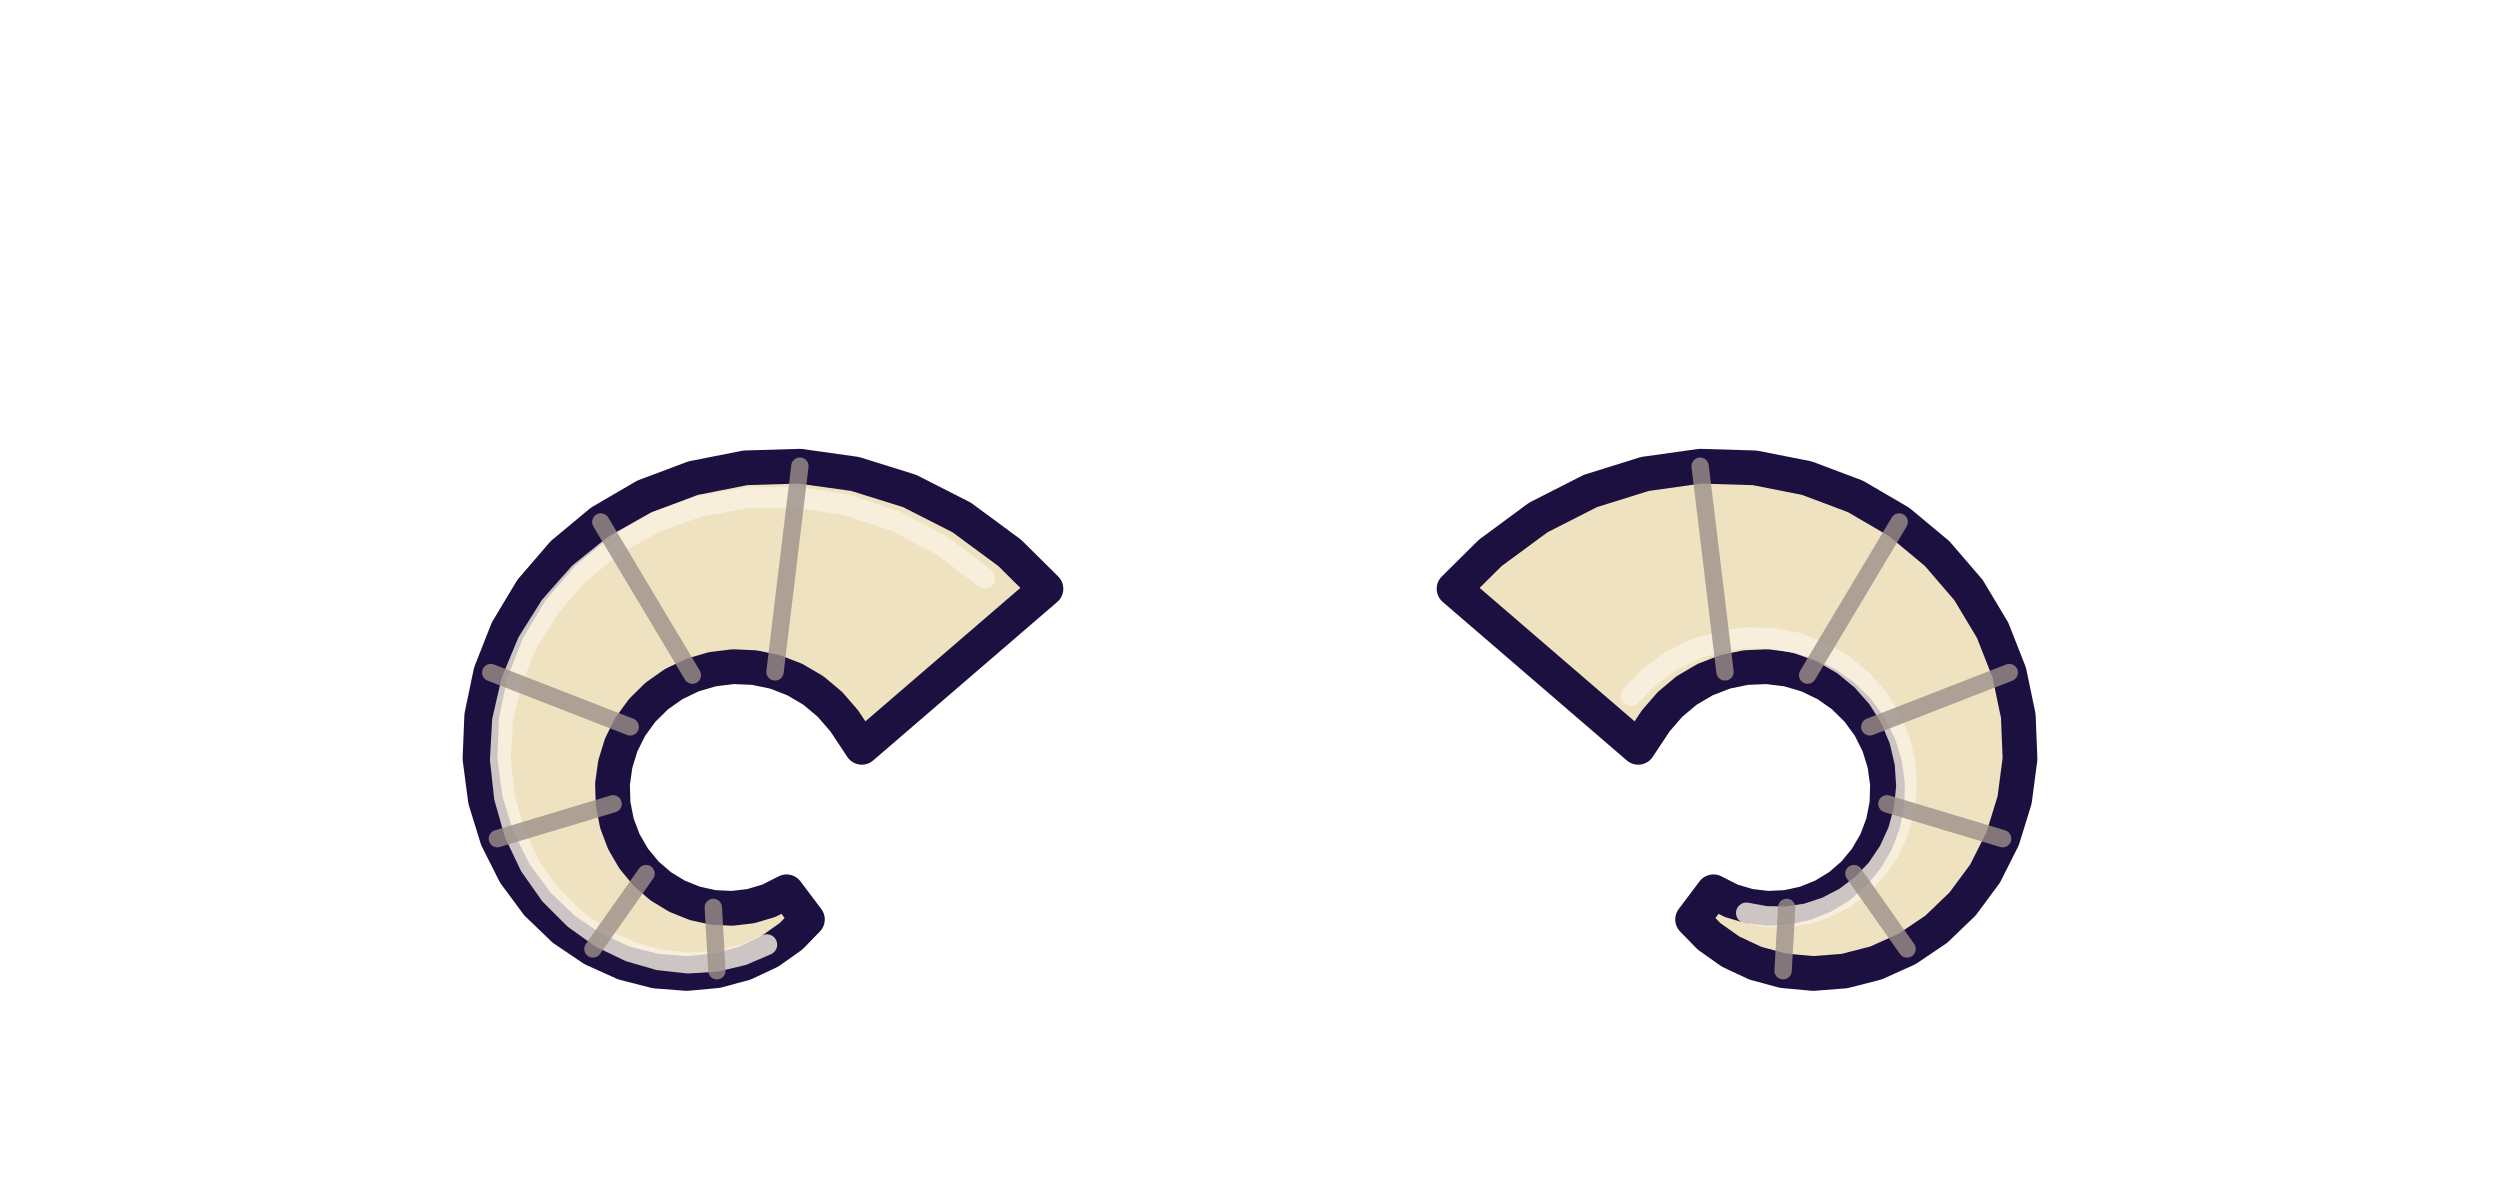
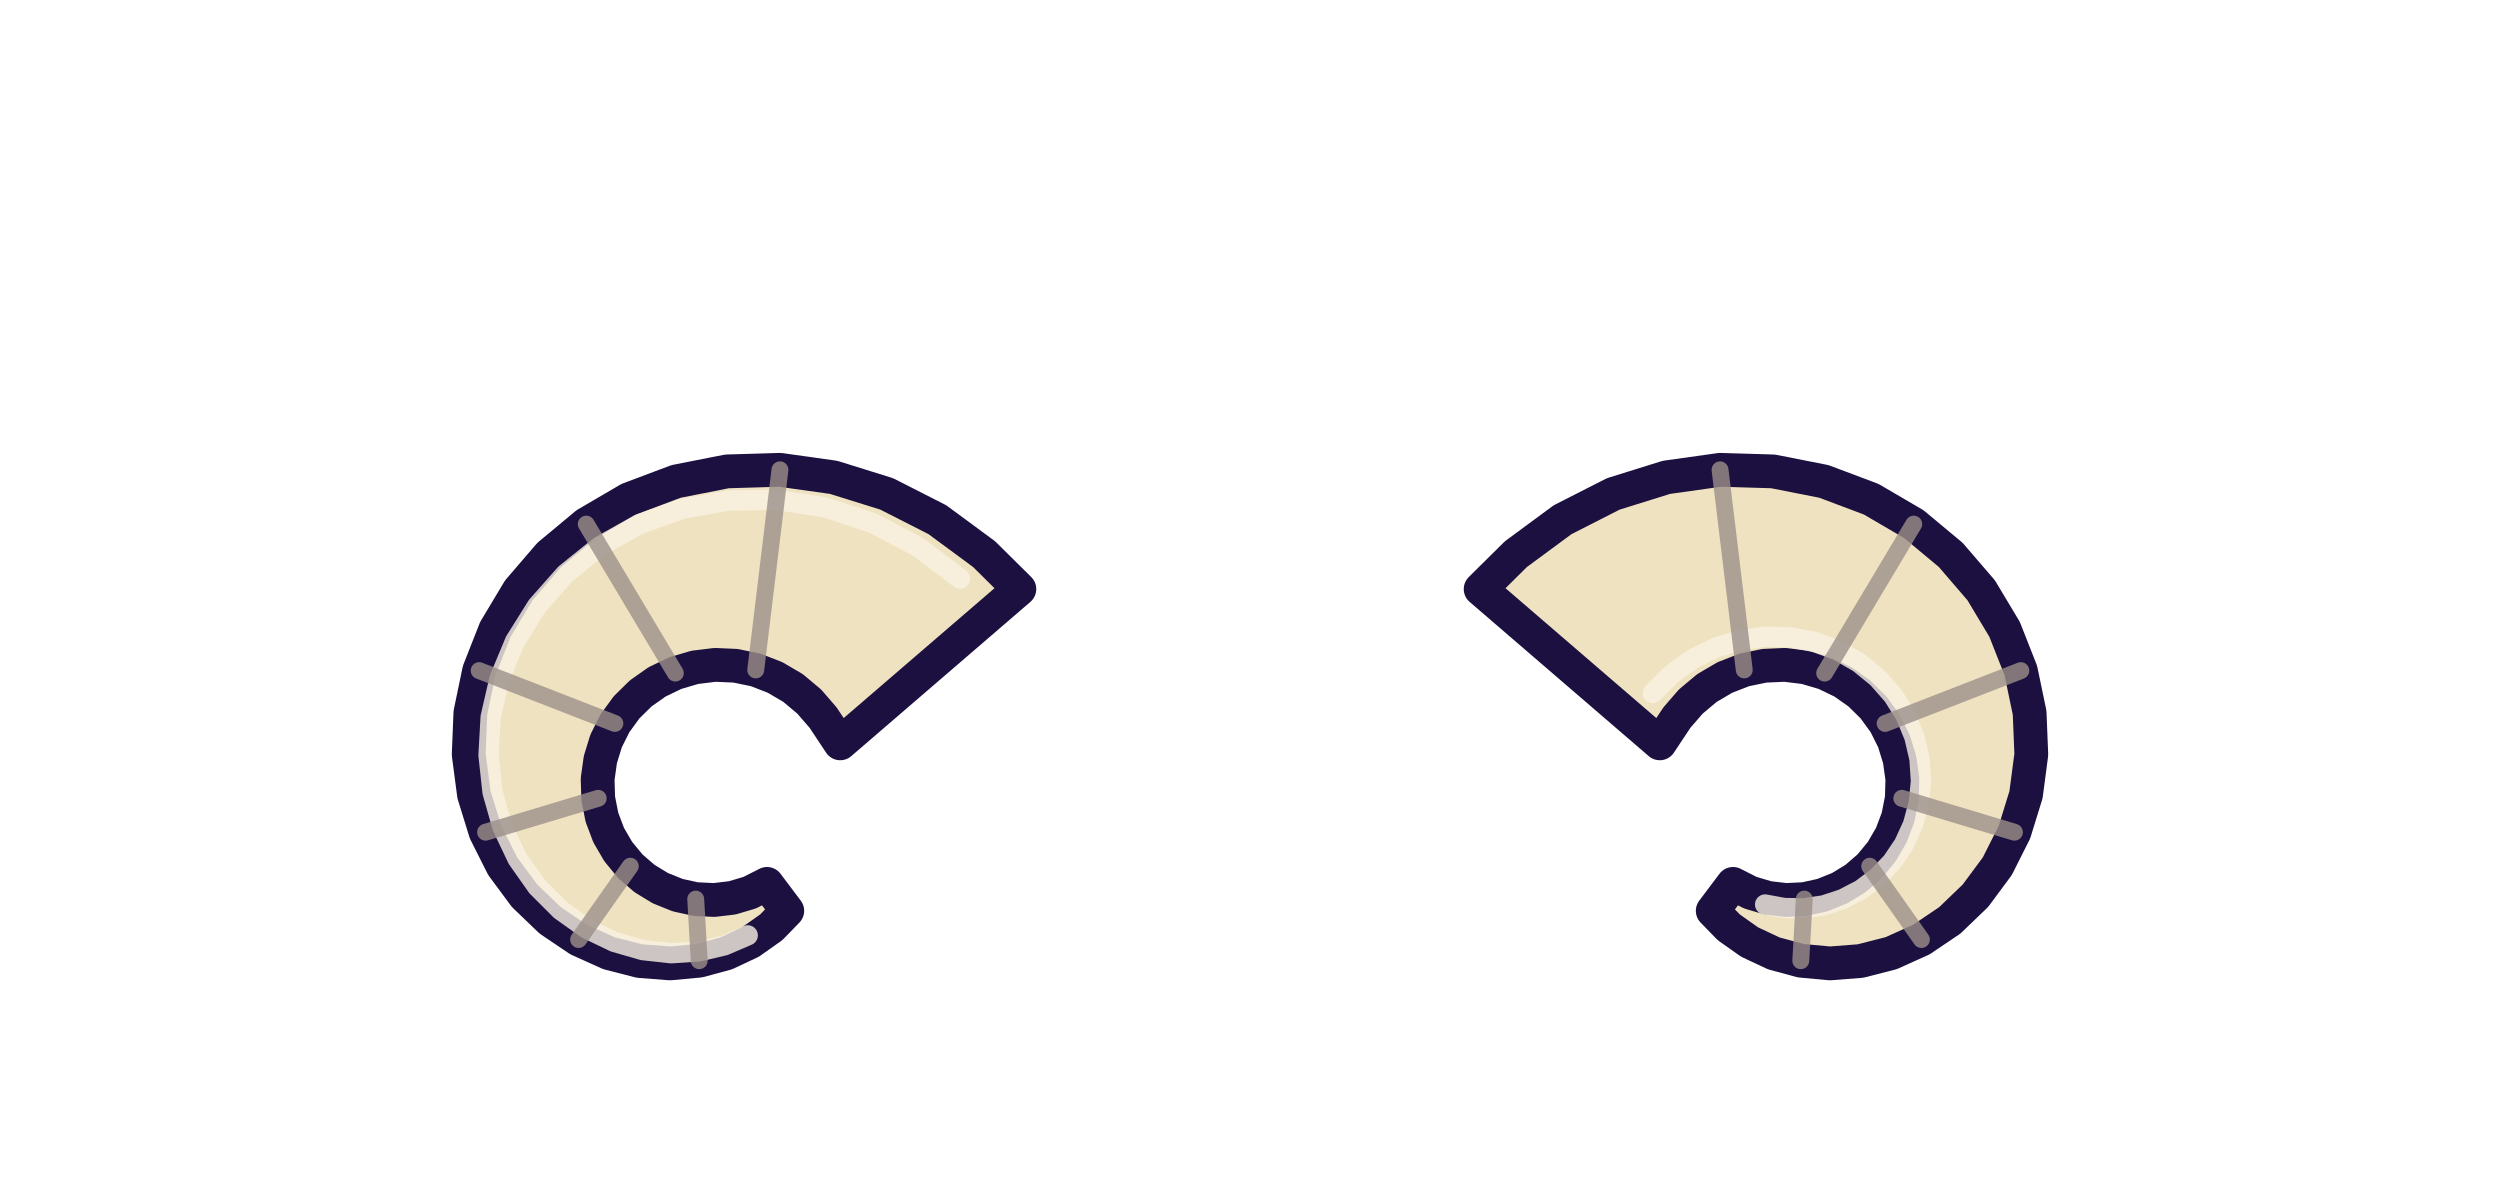
- <svg xmlns="http://www.w3.org/2000/svg" width="432" height="204" viewBox="-108 -286 216 102">
-   <polygon points="-17.63,-235.13 -20.76,-238.23 -24.91,-241.29 -29.41,-243.58 -34.12,-245.05 -38.89,-245.72 -43.6,-245.58 -48.11,-244.69 -52.31,-243.11 -56.09,-240.9 -59.37,-238.17 -62.08,-235.02 -64.16,-231.55 -65.6,-227.89 -66.38,-224.15 -66.53,-220.44 -66.06,-216.87 -65.03,-213.54 -63.51,-210.52 -61.57,-207.9 -59.29,-205.71 -56.77,-204.01 -54.09,-202.8 -51.36,-202.1 -48.65,-201.89 -46.06,-202.13 -43.66,-202.78 -41.51,-203.79 -39.66,-205.1 -38.24,-206.56 -40.04,-208.95 -41.58,-208.17 -43.13,-207.71 -44.74,-207.52 -46.37,-207.6 -47.97,-207.95 -49.51,-208.57 -50.92,-209.43 -52.18,-210.52 -53.25,-211.82 -54.1,-213.28 -54.7,-214.87 -55.03,-216.55 -55.08,-218.26 -54.84,-219.98 -54.33,-221.64 -53.55,-223.2 -52.51,-224.63 -51.25,-225.87 -49.8,-226.89 -48.18,-227.67 -46.45,-228.18 -44.65,-228.4 -42.83,-228.32 -41.04,-227.95 -39.32,-227.28 -37.72,-226.34 -36.29,-225.14 -35.06,-223.72 -33.54,-221.43" fill="#efe2c0" stroke="#1b1040" stroke-width="3" stroke-linejoin="round" />
-   <path d="M-22.9 -236.06 L-26.62 -238.87 L-30.65 -240.99 L-34.9 -242.39 L-39.21 -243.05 L-43.49 -242.99 L-47.6 -242.25 L-51.43 -240.87 L-54.91 -238.92 L-57.94 -236.48 L-60.45 -233.64 L-62.41 -230.51 L-63.79 -227.19 L-64.58 -223.77 L-64.77 -220.37 L-64.41 -217.08 L-63.53 -213.99 L-62.19 -211.17 L-60.45 -208.7 L-58.38 -206.63 L-56.08 -204.99 L-53.61 -203.8 L-51.08 -203.07 L-48.55 -202.79 L-46.11 -202.95 L-43.82 -203.49 L-41.75 -204.38" fill="none" stroke="#f8f2e3" stroke-width="1.8" stroke-linejoin="round" stroke-linecap="round" stroke-opacity="0.8" />
-   <line x1="-38.89" y1="-245.72" x2="-41.04" y2="-227.95" stroke="#9c908a" stroke-width="1.5" stroke-linecap="round" stroke-opacity="0.8" />
-   <line x1="-56.09" y1="-240.9" x2="-48.18" y2="-227.67" stroke="#9c908a" stroke-width="1.5" stroke-linecap="round" stroke-opacity="0.8" />
-   <line x1="-65.6" y1="-227.89" x2="-53.55" y2="-223.2" stroke="#9c908a" stroke-width="1.5" stroke-linecap="round" stroke-opacity="0.8" />
-   <line x1="-65.03" y1="-213.54" x2="-55.03" y2="-216.55" stroke="#9c908a" stroke-width="1.5" stroke-linecap="round" stroke-opacity="0.8" />
-   <line x1="-56.77" y1="-204.01" x2="-52.18" y2="-210.52" stroke="#9c908a" stroke-width="1.5" stroke-linecap="round" stroke-opacity="0.8" />
-   <line x1="-46.06" y1="-202.13" x2="-46.37" y2="-207.6" stroke="#9c908a" stroke-width="1.5" stroke-linecap="round" stroke-opacity="0.8" />
-   <polygon points="33.54,-221.43 35.06,-223.72 36.29,-225.14 37.72,-226.34 39.32,-227.28 41.04,-227.95 42.83,-228.32 44.65,-228.4 46.45,-228.18 48.18,-227.67 49.8,-226.89 51.25,-225.87 52.51,-224.63 53.55,-223.2 54.33,-221.64 54.84,-219.98 55.08,-218.26 55.03,-216.55 54.7,-214.87 54.1,-213.28 53.25,-211.82 52.18,-210.52 50.92,-209.43 49.51,-208.57 47.97,-207.95 46.37,-207.6 44.74,-207.52 43.13,-207.71 41.58,-208.17 40.04,-208.95 38.24,-206.56 39.66,-205.1 41.51,-203.79 43.66,-202.78 46.06,-202.13 48.65,-201.89 51.36,-202.1 54.09,-202.8 56.77,-204.01 59.29,-205.71 61.57,-207.9 63.51,-210.52 65.03,-213.54 66.06,-216.87 66.53,-220.44 66.38,-224.15 65.6,-227.89 64.16,-231.55 62.08,-235.02 59.37,-238.17 56.09,-240.9 52.31,-243.11 48.11,-244.69 43.6,-245.58 38.89,-245.72 34.12,-245.05 29.41,-243.58 24.91,-241.29 20.76,-238.23 17.63,-235.13" fill="#efe2c0" stroke="#1b1040" stroke-width="3" stroke-linejoin="round" />
-   <path d="M32.92 -225.9 L34.58 -227.56 L36.47 -228.93 L38.54 -229.95 L40.72 -230.61 L42.95 -230.91 L45.17 -230.84 L47.33 -230.42 L49.37 -229.66 L51.23 -228.59 L52.88 -227.24 L54.26 -225.67 L55.36 -223.91 L56.14 -222.02 L56.6 -220.05 L56.73 -218.06 L56.53 -216.09 L56.02 -214.22 L55.22 -212.47 L54.16 -210.9 L52.87 -209.55 L51.4 -208.44 L49.78 -207.6 L48.08 -207.04 L46.33 -206.78 L44.58 -206.81 L42.89 -207.12" fill="none" stroke="#f8f2e3" stroke-width="1.8" stroke-linejoin="round" stroke-linecap="round" stroke-opacity="0.8" />
-   <line x1="41.04" y1="-227.95" x2="38.89" y2="-245.72" stroke="#9c908a" stroke-width="1.5" stroke-linecap="round" stroke-opacity="0.8" />
-   <line x1="48.18" y1="-227.67" x2="56.09" y2="-240.9" stroke="#9c908a" stroke-width="1.5" stroke-linecap="round" stroke-opacity="0.8" />
-   <line x1="53.55" y1="-223.2" x2="65.6" y2="-227.89" stroke="#9c908a" stroke-width="1.5" stroke-linecap="round" stroke-opacity="0.8" />
-   <line x1="55.03" y1="-216.55" x2="65.03" y2="-213.54" stroke="#9c908a" stroke-width="1.5" stroke-linecap="round" stroke-opacity="0.8" />
-   <line x1="52.18" y1="-210.52" x2="56.77" y2="-204.01" stroke="#9c908a" stroke-width="1.5" stroke-linecap="round" stroke-opacity="0.8" />
-   <line x1="46.37" y1="-207.6" x2="46.06" y2="-202.13" stroke="#9c908a" stroke-width="1.5" stroke-linecap="round" stroke-opacity="0.8" />
+ <svg xmlns="http://www.w3.org/2000/svg" width="444" height="212" viewBox="-111 -290 222 106">
+   <polygon points="-20.48,-237.69 -23.61,-240.79 -27.76,-243.85 -32.26,-246.14 -36.97,-247.61 -41.74,-248.28 -46.45,-248.14 -50.96,-247.25 -55.16,-245.67 -58.94,-243.46 -62.22,-240.73 -64.93,-237.58 -67.01,-234.11 -68.45,-230.45 -69.23,-226.71 -69.38,-223 -68.91,-219.43 -67.88,-216.1 -66.36,-213.08 -64.42,-210.46 -62.14,-208.27 -59.62,-206.57 -56.94,-205.36 -54.21,-204.66 -51.5,-204.45 -48.91,-204.69 -46.51,-205.34 -44.36,-206.35 -42.51,-207.66 -41.09,-209.12 -42.89,-211.51 -44.43,-210.73 -45.98,-210.27 -47.59,-210.08 -49.22,-210.16 -50.82,-210.51 -52.36,-211.13 -53.77,-211.99 -55.03,-213.08 -56.1,-214.38 -56.95,-215.84 -57.55,-217.43 -57.88,-219.11 -57.93,-220.82 -57.69,-222.54 -57.18,-224.2 -56.4,-225.76 -55.36,-227.19 -54.1,-228.43 -52.65,-229.45 -51.03,-230.23 -49.3,-230.74 -47.5,-230.96 -45.68,-230.88 -43.89,-230.51 -42.17,-229.84 -40.57,-228.9 -39.14,-227.7 -37.91,-226.28 -36.39,-223.99" fill="#efe2c0" stroke="#1b1040" stroke-width="3" stroke-linejoin="round" />
+   <path d="M-25.75 -238.62 L-29.47 -241.43 L-33.5 -243.55 L-37.75 -244.95 L-42.06 -245.61 L-46.34 -245.55 L-50.45 -244.81 L-54.28 -243.43 L-57.76 -241.48 L-60.79 -239.04 L-63.3 -236.2 L-65.26 -233.07 L-66.64 -229.75 L-67.43 -226.33 L-67.62 -222.93 L-67.26 -219.64 L-66.38 -216.55 L-65.04 -213.73 L-63.3 -211.26 L-61.23 -209.19 L-58.93 -207.55 L-56.46 -206.36 L-53.93 -205.63 L-51.4 -205.35 L-48.96 -205.51 L-46.67 -206.05 L-44.6 -206.94" fill="none" stroke="#f8f2e3" stroke-width="1.8" stroke-linejoin="round" stroke-linecap="round" stroke-opacity="0.8" />
+   <line x1="-41.74" y1="-248.28" x2="-43.89" y2="-230.51" stroke="#9c908a" stroke-width="1.5" stroke-linecap="round" stroke-opacity="0.8" />
+   <line x1="-58.94" y1="-243.46" x2="-51.03" y2="-230.23" stroke="#9c908a" stroke-width="1.5" stroke-linecap="round" stroke-opacity="0.8" />
+   <line x1="-68.45" y1="-230.45" x2="-56.4" y2="-225.76" stroke="#9c908a" stroke-width="1.5" stroke-linecap="round" stroke-opacity="0.8" />
+   <line x1="-67.88" y1="-216.1" x2="-57.88" y2="-219.11" stroke="#9c908a" stroke-width="1.5" stroke-linecap="round" stroke-opacity="0.8" />
+   <line x1="-59.62" y1="-206.57" x2="-55.03" y2="-213.08" stroke="#9c908a" stroke-width="1.5" stroke-linecap="round" stroke-opacity="0.8" />
+   <line x1="-48.91" y1="-204.69" x2="-49.22" y2="-210.16" stroke="#9c908a" stroke-width="1.5" stroke-linecap="round" stroke-opacity="0.8" />
+   <polygon points="36.39,-223.99 37.91,-226.28 39.14,-227.7 40.57,-228.9 42.17,-229.84 43.89,-230.51 45.68,-230.88 47.5,-230.96 49.3,-230.74 51.03,-230.23 52.65,-229.45 54.1,-228.43 55.36,-227.19 56.4,-225.76 57.18,-224.2 57.69,-222.54 57.93,-220.82 57.88,-219.11 57.55,-217.43 56.95,-215.84 56.1,-214.38 55.03,-213.08 53.77,-211.99 52.36,-211.13 50.82,-210.51 49.22,-210.16 47.59,-210.08 45.98,-210.27 44.43,-210.73 42.89,-211.51 41.09,-209.12 42.51,-207.66 44.36,-206.35 46.51,-205.34 48.91,-204.69 51.5,-204.45 54.21,-204.66 56.94,-205.36 59.62,-206.57 62.14,-208.27 64.42,-210.46 66.36,-213.08 67.88,-216.1 68.91,-219.43 69.38,-223 69.23,-226.71 68.45,-230.45 67.01,-234.11 64.93,-237.58 62.22,-240.73 58.94,-243.46 55.16,-245.67 50.96,-247.25 46.45,-248.14 41.74,-248.28 36.97,-247.61 32.26,-246.14 27.76,-243.85 23.61,-240.79 20.48,-237.69" fill="#efe2c0" stroke="#1b1040" stroke-width="3" stroke-linejoin="round" />
+   <path d="M35.77 -228.46 L37.43 -230.12 L39.32 -231.49 L41.39 -232.51 L43.57 -233.17 L45.8 -233.47 L48.02 -233.4 L50.18 -232.98 L52.22 -232.22 L54.08 -231.15 L55.73 -229.8 L57.11 -228.23 L58.21 -226.47 L58.99 -224.58 L59.45 -222.61 L59.58 -220.62 L59.38 -218.65 L58.87 -216.78 L58.07 -215.03 L57.01 -213.46 L55.72 -212.11 L54.25 -211 L52.63 -210.16 L50.93 -209.6 L49.18 -209.34 L47.43 -209.37 L45.74 -209.68" fill="none" stroke="#f8f2e3" stroke-width="1.8" stroke-linejoin="round" stroke-linecap="round" stroke-opacity="0.8" />
+   <line x1="43.89" y1="-230.51" x2="41.74" y2="-248.28" stroke="#9c908a" stroke-width="1.5" stroke-linecap="round" stroke-opacity="0.8" />
+   <line x1="51.03" y1="-230.23" x2="58.94" y2="-243.46" stroke="#9c908a" stroke-width="1.5" stroke-linecap="round" stroke-opacity="0.8" />
+   <line x1="56.4" y1="-225.76" x2="68.45" y2="-230.45" stroke="#9c908a" stroke-width="1.5" stroke-linecap="round" stroke-opacity="0.8" />
+   <line x1="57.88" y1="-219.11" x2="67.88" y2="-216.1" stroke="#9c908a" stroke-width="1.5" stroke-linecap="round" stroke-opacity="0.8" />
+   <line x1="55.03" y1="-213.08" x2="59.62" y2="-206.57" stroke="#9c908a" stroke-width="1.5" stroke-linecap="round" stroke-opacity="0.8" />
+   <line x1="49.22" y1="-210.16" x2="48.91" y2="-204.69" stroke="#9c908a" stroke-width="1.5" stroke-linecap="round" stroke-opacity="0.8" />
</svg>
